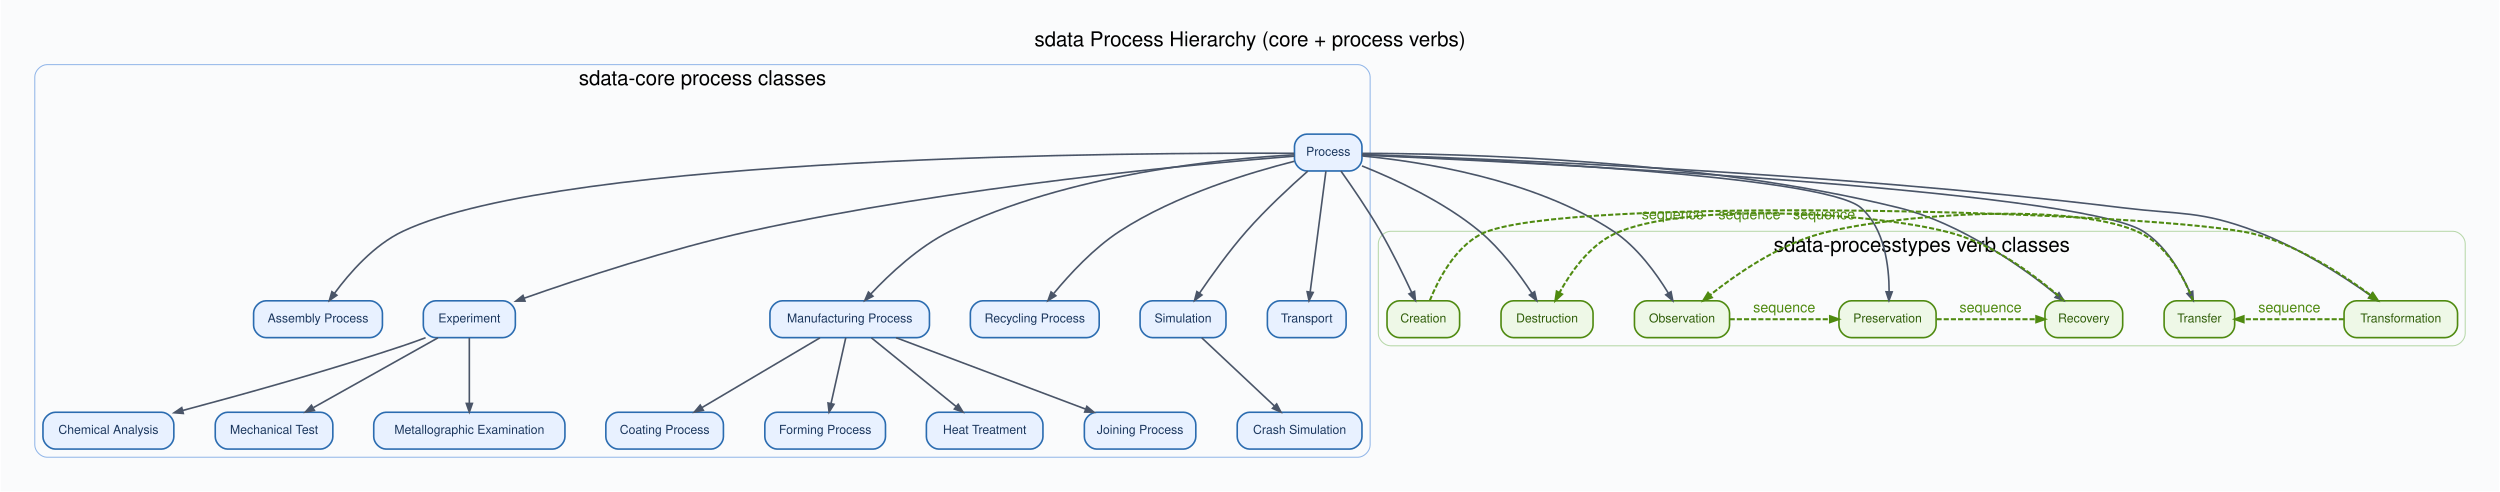
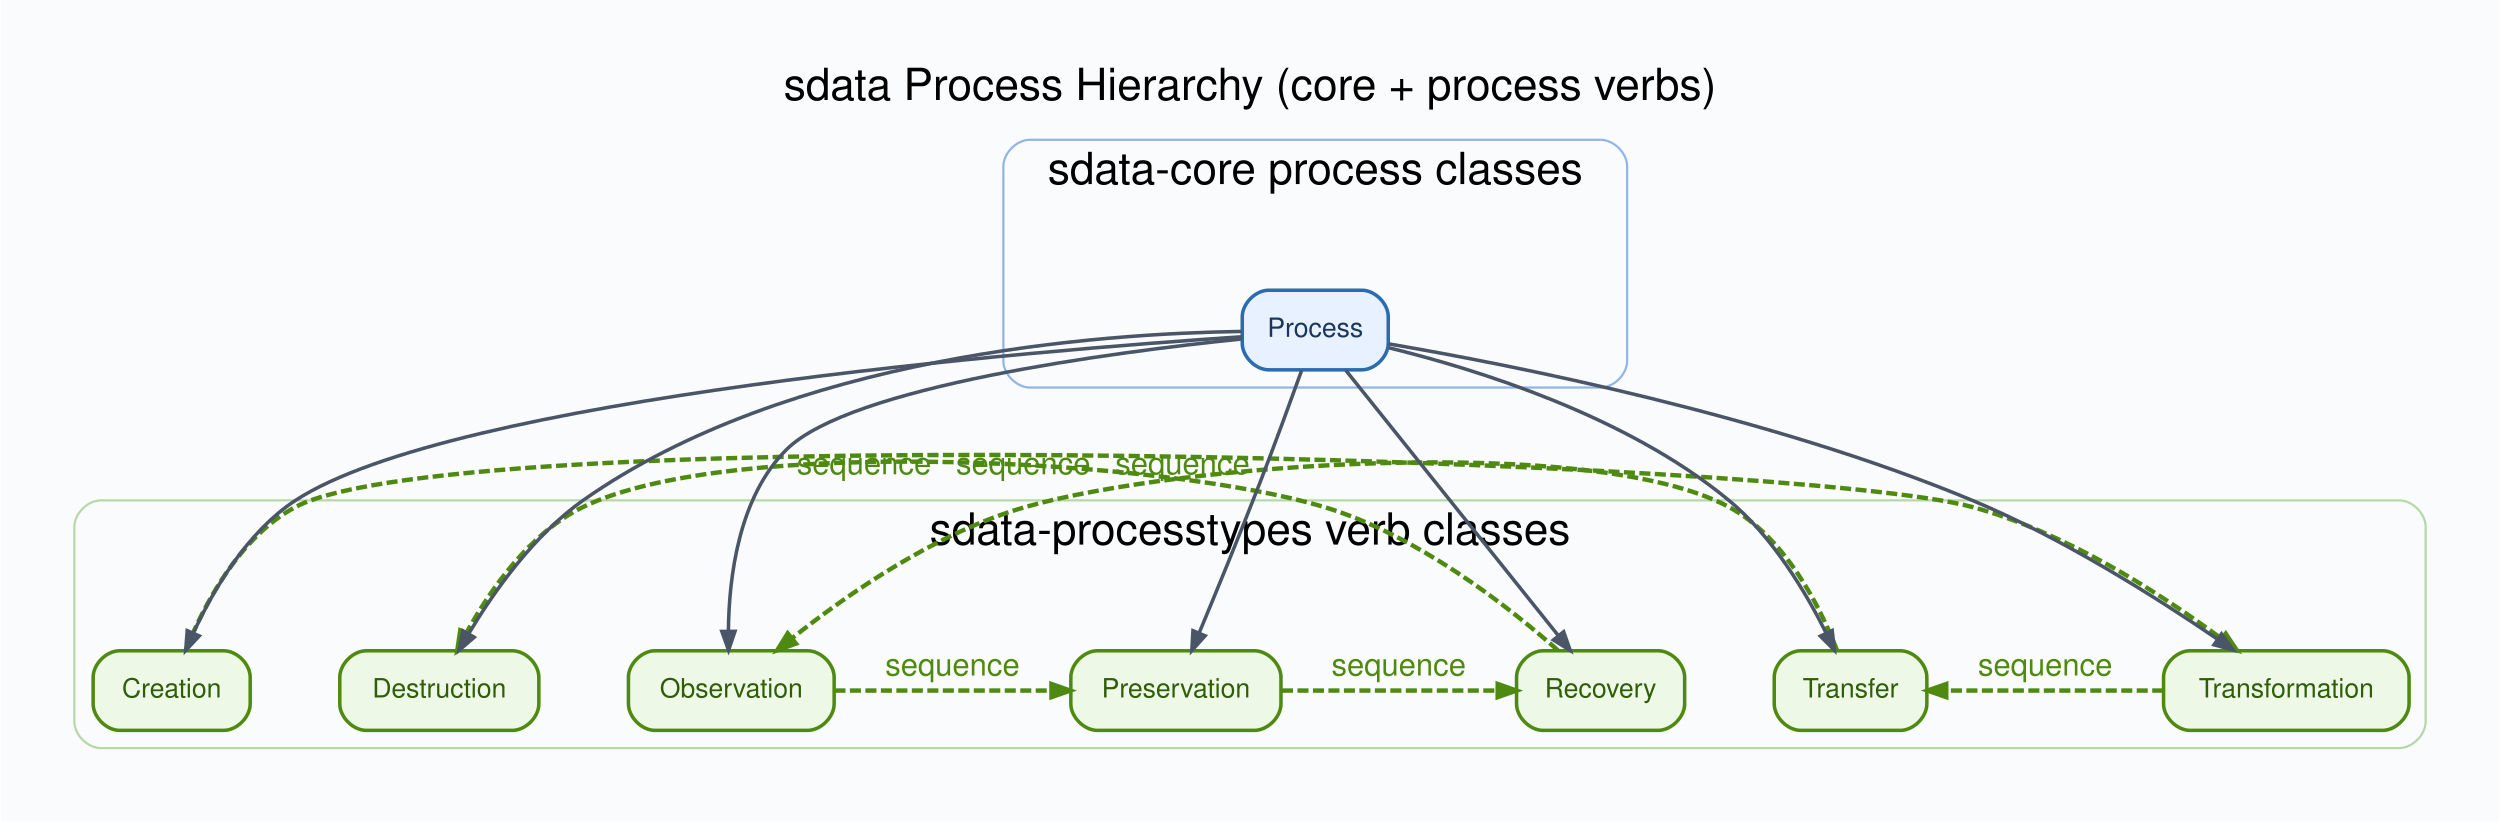
- <svg xmlns="http://www.w3.org/2000/svg" width="2443pt" height="480pt" viewBox="0.00 0.00 2443.40 480.40">
-   <g id="graph0" class="graph" transform="scale(1 1) rotate(0) translate(25.2 455.2)">
-     <polygon fill="#fafbfc" stroke="transparent" points="-25.2,25.2 -25.2,-455.2 2418.2,-455.2 2418.2,25.2 -25.2,25.2" />
-     <text text-anchor="middle" x="1196.5" y="-410" font-family="Helvetica,sans-Serif" font-size="20.00">sdata Process Hierarchy (core + process verbs)</text>
+ <svg xmlns="http://www.w3.org/2000/svg" width="1129pt" height="371pt" viewBox="0.00 0.00 1129.40 371.40">
+   <g id="graph0" class="graph" transform="scale(1 1) rotate(0) translate(25.2 346.2)">
+     <polygon fill="#fafbfc" stroke="transparent" points="-25.2,25.2 -25.2,-346.2 1104.2,-346.2 1104.2,25.2 -25.2,25.2" />
+     <text text-anchor="middle" x="539.5" y="-301" font-family="Helvetica,sans-Serif" font-size="20.00">sdata Process Hierarchy (core + process verbs)</text>
    <g id="clust1" class="cluster">
-       <path fill="#fafbfc" stroke="#90b5e8" d="M20,-8C20,-8 1302,-8 1302,-8 1308,-8 1314,-14 1314,-20 1314,-20 1314,-380 1314,-380 1314,-386 1308,-392 1302,-392 1302,-392 20,-392 20,-392 14,-392 8,-386 8,-380 8,-380 8,-20 8,-20 8,-14 14,-8 20,-8" />
-       <text text-anchor="middle" x="661" y="-372" font-family="Helvetica,sans-Serif" font-size="20.00">sdata-core process classes</text>
+       <path fill="#fafbfc" stroke="#b6d7a8" d="M20,-8C20,-8 1059,-8 1059,-8 1065,-8 1071,-14 1071,-20 1071,-20 1071,-108 1071,-108 1071,-114 1065,-120 1059,-120 1059,-120 20,-120 20,-120 14,-120 8,-114 8,-108 8,-108 8,-20 8,-20 8,-14 14,-8 20,-8" />
+       <text text-anchor="middle" x="539.5" y="-100" font-family="Helvetica,sans-Serif" font-size="20.00">sdata-processtypes verb classes</text>
    </g>
    <g id="clust2" class="cluster">
-       <path fill="#fafbfc" stroke="#b6d7a8" d="M1334,-117C1334,-117 2373,-117 2373,-117 2379,-117 2385,-123 2385,-129 2385,-129 2385,-217 2385,-217 2385,-223 2379,-229 2373,-229 2373,-229 1334,-229 1334,-229 1328,-229 1322,-223 1322,-217 1322,-217 1322,-129 1322,-129 1322,-123 1328,-117 1334,-117" />
-       <text text-anchor="middle" x="1853.5" y="-209" font-family="Helvetica,sans-Serif" font-size="20.00">sdata-processtypes verb classes</text>
+       <path fill="#fafbfc" stroke="#90b5e8" d="M440,-171C440,-171 698,-171 698,-171 704,-171 710,-177 710,-183 710,-183 710,-271 710,-271 710,-277 704,-283 698,-283 698,-283 440,-283 440,-283 434,-283 428,-277 428,-271 428,-271 428,-183 428,-183 428,-177 434,-171 440,-171" />
+       <text text-anchor="middle" x="569" y="-263" font-family="Helvetica,sans-Serif" font-size="20.00">sdata-core process classes</text>
    </g>
    <g id="node1" class="node">
-       <path fill="#e8f1ff" stroke="#2b6cb0" stroke-width="1.6" d="M336,-161C336,-161 234,-161 234,-161 228,-161 222,-155 222,-149 222,-149 222,-137 222,-137 222,-131 228,-125 234,-125 234,-125 336,-125 336,-125 342,-125 348,-131 348,-137 348,-137 348,-149 348,-149 348,-155 342,-161 336,-161" />
-       <text text-anchor="middle" x="285" y="-139.9" font-family="Helvetica,sans-Serif" font-size="12.00" fill="#1a365d">Assembly Process</text>
+       <path fill="#eef8e7" stroke="#4f8a10" stroke-width="1.6" d="M75.5,-52C75.5,-52 28.5,-52 28.5,-52 22.5,-52 16.5,-46 16.5,-40 16.5,-40 16.5,-28 16.5,-28 16.5,-22 22.5,-16 28.5,-16 28.5,-16 75.5,-16 75.5,-16 81.5,-16 87.5,-22 87.5,-28 87.5,-28 87.5,-40 87.5,-40 87.5,-46 81.5,-52 75.5,-52" />
+       <text text-anchor="middle" x="52" y="-30.9" font-family="Helvetica,sans-Serif" font-size="12.00" fill="#2f5d08">Creation</text>
+     </g>
+     <g id="node7" class="node">
+       <path fill="#eef8e7" stroke="#4f8a10" stroke-width="1.6" d="M1051.5,-52C1051.5,-52 964.5,-52 964.5,-52 958.5,-52 952.5,-46 952.5,-40 952.5,-40 952.5,-28 952.5,-28 952.5,-22 958.5,-16 964.5,-16 964.5,-16 1051.5,-16 1051.5,-16 1057.5,-16 1063.5,-22 1063.5,-28 1063.5,-28 1063.5,-40 1063.5,-40 1063.5,-46 1057.5,-52 1051.5,-52" />
+       <text text-anchor="middle" x="1008" y="-30.9" font-family="Helvetica,sans-Serif" font-size="12.00" fill="#2f5d08">Transformation</text>
+     </g>
+     <g id="edge1" class="edge">
+       <path fill="none" stroke="#4f8a10" stroke-width="2" stroke-dasharray="5,2" d="M58.31,-52.18C66.35,-72.2 82.37,-103.37 108,-117 182.37,-156.54 784.71,-139.02 866,-117 908.51,-105.49 951.33,-77.73 978.67,-57.47" />
+       <polygon fill="#4f8a10" stroke="#4f8a10" stroke-width="2" points="980.61,-59.73 985.61,-52.23 977.03,-54.97 980.61,-59.73" />
+       <text text-anchor="middle" x="437" y="-131.8" font-family="Helvetica,sans-Serif" font-size="14.00" fill="#4f8a10">sequence</text>
    </g>
    <g id="node2" class="node">
-       <path fill="#e8f1ff" stroke="#2b6cb0" stroke-width="1.6" d="M132,-52C132,-52 28,-52 28,-52 22,-52 16,-46 16,-40 16,-40 16,-28 16,-28 16,-22 22,-16 28,-16 28,-16 132,-16 132,-16 138,-16 144,-22 144,-28 144,-28 144,-40 144,-40 144,-46 138,-52 132,-52" />
-       <text text-anchor="middle" x="80" y="-30.9" font-family="Helvetica,sans-Serif" font-size="12.00" fill="#1a365d">Chemical Analysis</text>
+       <path fill="#eef8e7" stroke="#4f8a10" stroke-width="1.6" d="M206,-52C206,-52 140,-52 140,-52 134,-52 128,-46 128,-40 128,-40 128,-28 128,-28 128,-22 134,-16 140,-16 140,-16 206,-16 206,-16 212,-16 218,-22 218,-28 218,-28 218,-40 218,-40 218,-46 212,-52 206,-52" />
+       <text text-anchor="middle" x="173" y="-30.9" font-family="Helvetica,sans-Serif" font-size="12.00" fill="#2f5d08">Destruction</text>
    </g>
    <g id="node3" class="node">
-       <path fill="#e8f1ff" stroke="#2b6cb0" stroke-width="1.6" d="M669.5,-52C669.5,-52 578.5,-52 578.5,-52 572.5,-52 566.5,-46 566.5,-40 566.5,-40 566.5,-28 566.5,-28 566.5,-22 572.5,-16 578.5,-16 578.5,-16 669.5,-16 669.5,-16 675.5,-16 681.5,-22 681.5,-28 681.5,-28 681.5,-40 681.5,-40 681.5,-46 675.5,-52 669.5,-52" />
-       <text text-anchor="middle" x="624" y="-30.9" font-family="Helvetica,sans-Serif" font-size="12.00" fill="#1a365d">Coating Process</text>
+       <path fill="#eef8e7" stroke="#4f8a10" stroke-width="1.6" d="M339.5,-52C339.5,-52 270.5,-52 270.5,-52 264.5,-52 258.5,-46 258.5,-40 258.5,-40 258.5,-28 258.5,-28 258.5,-22 264.5,-16 270.5,-16 270.5,-16 339.5,-16 339.5,-16 345.5,-16 351.5,-22 351.5,-28 351.5,-28 351.5,-40 351.5,-40 351.5,-46 345.5,-52 339.5,-52" />
+       <text text-anchor="middle" x="305" y="-30.9" font-family="Helvetica,sans-Serif" font-size="12.00" fill="#2f5d08">Observation</text>
    </g>
    <g id="node4" class="node">
-       <path fill="#e8f1ff" stroke="#2b6cb0" stroke-width="1.6" d="M1294,-52C1294,-52 1196,-52 1196,-52 1190,-52 1184,-46 1184,-40 1184,-40 1184,-28 1184,-28 1184,-22 1190,-16 1196,-16 1196,-16 1294,-16 1294,-16 1300,-16 1306,-22 1306,-28 1306,-28 1306,-40 1306,-40 1306,-46 1300,-52 1294,-52" />
-       <text text-anchor="middle" x="1245" y="-30.9" font-family="Helvetica,sans-Serif" font-size="12.00" fill="#1a365d">Crash Simulation</text>
+       <path fill="#eef8e7" stroke="#4f8a10" stroke-width="1.6" d="M541.5,-52C541.5,-52 470.5,-52 470.5,-52 464.5,-52 458.5,-46 458.5,-40 458.5,-40 458.5,-28 458.5,-28 458.5,-22 464.5,-16 470.5,-16 470.5,-16 541.5,-16 541.5,-16 547.5,-16 553.5,-22 553.5,-28 553.5,-28 553.5,-40 553.5,-40 553.5,-46 547.5,-52 541.5,-52" />
+       <text text-anchor="middle" x="506" y="-30.9" font-family="Helvetica,sans-Serif" font-size="12.00" fill="#2f5d08">Preservation</text>
+     </g>
+     <g id="edge2" class="edge">
+       <path fill="none" stroke="#4f8a10" stroke-width="2" stroke-dasharray="5,2" d="M351.62,-34C380.88,-34 418.78,-34 449.71,-34" />
+       <polygon fill="#4f8a10" stroke="#4f8a10" stroke-width="2" points="449.74,-36.98 458.24,-34 449.74,-31.03 449.74,-36.98" />
+       <text text-anchor="middle" x="405" y="-40.8" font-family="Helvetica,sans-Serif" font-size="14.00" fill="#4f8a10">sequence</text>
    </g>
    <g id="node5" class="node">
-       <path fill="#e8f1ff" stroke="#2b6cb0" stroke-width="1.6" d="M466,-161C466,-161 400,-161 400,-161 394,-161 388,-155 388,-149 388,-149 388,-137 388,-137 388,-131 394,-125 400,-125 400,-125 466,-125 466,-125 472,-125 478,-131 478,-137 478,-137 478,-149 478,-149 478,-155 472,-161 466,-161" />
-       <text text-anchor="middle" x="433" y="-139.9" font-family="Helvetica,sans-Serif" font-size="12.00" fill="#1a365d">Experiment</text>
-     </g>
-     <g id="edge2" class="edge">
-       <path fill="none" stroke="#4a5568" stroke-width="1.6" d="M390.19,-124.91C382.83,-122.15 375.22,-119.41 368,-117 295.5,-92.79 211.29,-69.34 152.73,-53.77" />
-       <polygon fill="#4a5568" stroke="#4a5568" stroke-width="1.6" points="153.26,-50.83 144.28,-51.53 151.73,-56.58 153.26,-50.83" />
-     </g>
-     <g id="node10" class="node">
-       <path fill="#e8f1ff" stroke="#2b6cb0" stroke-width="1.6" d="M287.5,-52C287.5,-52 196.5,-52 196.5,-52 190.5,-52 184.5,-46 184.5,-40 184.5,-40 184.5,-28 184.5,-28 184.5,-22 190.5,-16 196.5,-16 196.5,-16 287.5,-16 287.5,-16 293.5,-16 299.5,-22 299.5,-28 299.5,-28 299.5,-40 299.5,-40 299.5,-46 293.5,-52 287.5,-52" />
-       <text text-anchor="middle" x="242" y="-30.9" font-family="Helvetica,sans-Serif" font-size="12.00" fill="#1a365d">Mechanical Test</text>
+       <path fill="#eef8e7" stroke="#4f8a10" stroke-width="1.6" d="M724,-52C724,-52 672,-52 672,-52 666,-52 660,-46 660,-40 660,-40 660,-28 660,-28 660,-22 666,-16 672,-16 672,-16 724,-16 724,-16 730,-16 736,-22 736,-28 736,-28 736,-40 736,-40 736,-46 730,-52 724,-52" />
+       <text text-anchor="middle" x="698" y="-30.9" font-family="Helvetica,sans-Serif" font-size="12.00" fill="#2f5d08">Recovery</text>
    </g>
    <g id="edge3" class="edge">
-       <path fill="none" stroke="#4a5568" stroke-width="1.6" d="M402.31,-124.81C369.18,-106.25 316.33,-76.64 280.45,-56.54" />
-       <polygon fill="#4a5568" stroke="#4a5568" stroke-width="1.6" points="281.48,-53.71 272.61,-52.15 278.57,-58.9 281.48,-53.71" />
+       <path fill="none" stroke="#4f8a10" stroke-width="2" stroke-dasharray="5,2" d="M553.95,-34C583.65,-34 621.61,-34 651.1,-34" />
+       <polygon fill="#4f8a10" stroke="#4f8a10" stroke-width="2" points="651.47,-36.98 659.97,-34 651.47,-31.03 651.47,-36.98" />
+       <text text-anchor="middle" x="606.75" y="-40.8" font-family="Helvetica,sans-Serif" font-size="14.00" fill="#4f8a10">sequence</text>
    </g>
-     <g id="node11" class="node">
-       <path fill="#e8f1ff" stroke="#2b6cb0" stroke-width="1.6" d="M514.5,-52C514.5,-52 351.5,-52 351.5,-52 345.5,-52 339.5,-46 339.5,-40 339.5,-40 339.5,-28 339.5,-28 339.5,-22 345.5,-16 351.5,-16 351.5,-16 514.5,-16 514.5,-16 520.5,-16 526.5,-22 526.5,-28 526.5,-28 526.5,-40 526.5,-40 526.5,-46 520.5,-52 514.5,-52" />
-       <text text-anchor="middle" x="433" y="-30.9" font-family="Helvetica,sans-Serif" font-size="12.00" fill="#1a365d">Metallographic Examination</text>
+     <g id="edge11" class="edge">
+       <path fill="none" stroke="#4f8a10" stroke-width="2" stroke-dasharray="5,2" d="M678.7,-52.2C655.64,-72.56 614.9,-104.36 573,-117 501.73,-138.51 304.93,-149.6 238,-117 213.85,-105.24 196.02,-79.68 185.21,-60.01" />
+       <polygon fill="#4f8a10" stroke="#4f8a10" stroke-width="2" points="187.73,-58.41 181.14,-52.27 182.46,-61.18 187.73,-58.41" />
+       <text text-anchor="middle" x="365" y="-131.8" font-family="Helvetica,sans-Serif" font-size="14.00" fill="#4f8a10">sequence</text>
+     </g>
+     <g id="node6" class="node">
+       <path fill="#eef8e7" stroke="#4f8a10" stroke-width="1.6" d="M833.5,-52C833.5,-52 788.5,-52 788.5,-52 782.5,-52 776.5,-46 776.5,-40 776.5,-40 776.5,-28 776.5,-28 776.5,-22 782.5,-16 788.5,-16 788.5,-16 833.5,-16 833.5,-16 839.5,-16 845.5,-22 845.5,-28 845.5,-28 845.5,-40 845.5,-40 845.5,-46 839.5,-52 833.5,-52" />
+       <text text-anchor="middle" x="811" y="-30.9" font-family="Helvetica,sans-Serif" font-size="12.00" fill="#2f5d08">Transfer</text>
+     </g>
+     <g id="edge12" class="edge">
+       <path fill="none" stroke="#4f8a10" stroke-width="2" stroke-dasharray="5,2" d="M804.9,-52.17C797.09,-72.18 781.43,-103.34 756,-117 693.74,-150.43 505.93,-136.46 438,-117 397.82,-105.49 357.99,-77.92 332.54,-57.71" />
+       <polygon fill="#4f8a10" stroke="#4f8a10" stroke-width="2" points="334.24,-55.25 325.76,-52.22 330.5,-59.88 334.24,-55.25" />
+       <text text-anchor="middle" x="509" y="-131.8" font-family="Helvetica,sans-Serif" font-size="14.00" fill="#4f8a10">sequence</text>
+     </g>
+     <g id="edge13" class="edge">
+       <path fill="none" stroke="#4f8a10" stroke-width="2" stroke-dasharray="5,2" d="M952.37,-34C921.32,-34 883.22,-34 854.4,-34" />
+       <polygon fill="#4f8a10" stroke="#4f8a10" stroke-width="2" points="854.27,-31.03 845.77,-34 854.27,-36.98 854.27,-31.03" />
+       <text text-anchor="middle" x="899" y="-40.8" font-family="Helvetica,sans-Serif" font-size="14.00" fill="#4f8a10">sequence</text>
+     </g>
+     <g id="node8" class="node">
+       <path fill="#e8f1ff" stroke="#2b6cb0" stroke-width="1.6" d="M590,-215C590,-215 548,-215 548,-215 542,-215 536,-209 536,-203 536,-203 536,-191 536,-191 536,-185 542,-179 548,-179 548,-179 590,-179 590,-179 596,-179 602,-185 602,-191 602,-191 602,-203 602,-203 602,-209 596,-215 590,-215" />
+       <text text-anchor="middle" x="569" y="-193.9" font-family="Helvetica,sans-Serif" font-size="12.00" fill="#1a365d">Process</text>
    </g>
    <g id="edge4" class="edge">
-       <path fill="none" stroke="#4a5568" stroke-width="1.6" d="M433,-124.81C433,-107.49 433,-80.57 433,-60.71" />
-       <polygon fill="#4a5568" stroke="#4a5568" stroke-width="1.6" points="435.98,-60.65 433,-52.15 430.03,-60.65 435.98,-60.65" />
-     </g>
-     <g id="node6" class="node">
-       <path fill="#e8f1ff" stroke="#2b6cb0" stroke-width="1.6" d="M828,-52C828,-52 734,-52 734,-52 728,-52 722,-46 722,-40 722,-40 722,-28 722,-28 722,-22 728,-16 734,-16 734,-16 828,-16 828,-16 834,-16 840,-22 840,-28 840,-28 840,-40 840,-40 840,-46 834,-52 828,-52" />
-       <text text-anchor="middle" x="781" y="-30.9" font-family="Helvetica,sans-Serif" font-size="12.00" fill="#1a365d">Forming Process</text>
-     </g>
-     <g id="node7" class="node">
-       <path fill="#e8f1ff" stroke="#2b6cb0" stroke-width="1.6" d="M982,-52C982,-52 892,-52 892,-52 886,-52 880,-46 880,-40 880,-40 880,-28 880,-28 880,-22 886,-16 892,-16 892,-16 982,-16 982,-16 988,-16 994,-22 994,-28 994,-28 994,-40 994,-40 994,-46 988,-52 982,-52" />
-       <text text-anchor="middle" x="937" y="-30.9" font-family="Helvetica,sans-Serif" font-size="12.00" fill="#1a365d">Heat Treatment</text>
-     </g>
-     <g id="node8" class="node">
-       <path fill="#e8f1ff" stroke="#2b6cb0" stroke-width="1.6" d="M1131.5,-52C1131.5,-52 1046.5,-52 1046.5,-52 1040.5,-52 1034.5,-46 1034.5,-40 1034.5,-40 1034.5,-28 1034.5,-28 1034.5,-22 1040.5,-16 1046.5,-16 1046.5,-16 1131.5,-16 1131.5,-16 1137.5,-16 1143.5,-22 1143.5,-28 1143.5,-28 1143.5,-40 1143.5,-40 1143.5,-46 1137.5,-52 1131.5,-52" />
-       <text text-anchor="middle" x="1089" y="-30.9" font-family="Helvetica,sans-Serif" font-size="12.00" fill="#1a365d">Joining Process</text>
-     </g>
-     <g id="node9" class="node">
-       <path fill="#e8f1ff" stroke="#2b6cb0" stroke-width="1.6" d="M871,-161C871,-161 739,-161 739,-161 733,-161 727,-155 727,-149 727,-149 727,-137 727,-137 727,-131 733,-125 739,-125 739,-125 871,-125 871,-125 877,-125 883,-131 883,-137 883,-137 883,-149 883,-149 883,-155 877,-161 871,-161" />
-       <text text-anchor="middle" x="805" y="-139.9" font-family="Helvetica,sans-Serif" font-size="12.00" fill="#1a365d">Manufacturing Process</text>
+       <path fill="none" stroke="#4a5568" stroke-width="1.6" d="M535.94,-193.98C442.59,-187.76 179.17,-166.41 108,-120 86.11,-105.73 70.82,-79.58 61.82,-60.04" />
+       <polygon fill="#4a5568" stroke="#4a5568" stroke-width="1.6" points="64.48,-58.71 58.34,-52.13 59.03,-61.1 64.48,-58.71" />
    </g>
    <g id="edge5" class="edge">
-       <path fill="none" stroke="#4a5568" stroke-width="1.6" d="M775.92,-124.81C744.52,-106.25 694.44,-76.64 660.43,-56.54" />
-       <polygon fill="#4a5568" stroke="#4a5568" stroke-width="1.6" points="661.84,-53.91 653.01,-52.15 658.81,-59.04 661.84,-53.91" />
+       <path fill="none" stroke="#4a5568" stroke-width="1.6" d="M535.63,-196.36C471.92,-195.45 331.04,-185.52 238,-120 215.71,-104.3 197.61,-78.66 186.23,-59.64" />
+       <polygon fill="#4a5568" stroke="#4a5568" stroke-width="1.6" points="188.75,-58.06 181.91,-52.2 183.6,-61.05 188.75,-58.06" />
    </g>
    <g id="edge6" class="edge">
-       <path fill="none" stroke="#4a5568" stroke-width="1.6" d="M801.14,-124.81C797.24,-107.42 791.17,-80.33 786.71,-60.45" />
-       <polygon fill="#4a5568" stroke="#4a5568" stroke-width="1.6" points="789.61,-59.79 784.85,-52.15 783.8,-61.09 789.61,-59.79" />
+       <path fill="none" stroke="#4a5568" stroke-width="1.6" d="M535.72,-192.96C477.06,-186.93 358.76,-171.49 330,-143 308.42,-121.62 303.95,-85.55 303.69,-61.03" />
+       <polygon fill="#4a5568" stroke="#4a5568" stroke-width="1.6" points="306.67,-60.78 303.77,-52.25 300.72,-60.73 306.67,-60.78" />
    </g>
    <g id="edge7" class="edge">
-       <path fill="none" stroke="#4a5568" stroke-width="1.6" d="M826.21,-124.81C848.72,-106.56 884.41,-77.63 909.17,-57.56" />
-       <polygon fill="#4a5568" stroke="#4a5568" stroke-width="1.6" points="911.11,-59.81 915.84,-52.15 907.37,-55.19 911.11,-59.81" />
+       <path fill="none" stroke="#4a5568" stroke-width="1.6" d="M562.9,-178.89C557.94,-165.1 550.69,-145.24 544,-128 535.03,-104.87 524.3,-78.74 516.53,-60.08" />
+       <polygon fill="#4a5568" stroke="#4a5568" stroke-width="1.6" points="519.21,-58.77 513.19,-52.07 513.71,-61.06 519.21,-58.77" />
    </g>
    <g id="edge8" class="edge">
-       <path fill="none" stroke="#4a5568" stroke-width="1.6" d="M850.31,-124.93C900.81,-105.9 982.37,-75.17 1035.84,-55.03" />
-       <polygon fill="#4a5568" stroke="#4a5568" stroke-width="1.6" points="1036.94,-57.79 1043.85,-52.01 1034.84,-52.22 1036.94,-57.79" />
-     </g>
-     <g id="node12" class="node">
-       <path fill="#e8f1ff" stroke="#2b6cb0" stroke-width="1.6" d="M1294,-324C1294,-324 1252,-324 1252,-324 1246,-324 1240,-318 1240,-312 1240,-312 1240,-300 1240,-300 1240,-294 1246,-288 1252,-288 1252,-288 1294,-288 1294,-288 1300,-288 1306,-294 1306,-300 1306,-300 1306,-312 1306,-312 1306,-318 1300,-324 1294,-324" />
-       <text text-anchor="middle" x="1273" y="-302.9" font-family="Helvetica,sans-Serif" font-size="12.00" fill="#1a365d">Process</text>
-     </g>
-     <g id="edge11" class="edge">
-       <path fill="none" stroke="#4a5568" stroke-width="1.6" d="M1239.69,-305.27C1095.71,-306 527.02,-303.97 368,-229 339.75,-215.68 315.89,-188.39 301.1,-168.3" />
-       <polygon fill="#4a5568" stroke="#4a5568" stroke-width="1.6" points="303.43,-166.45 296.07,-161.27 298.59,-169.92 303.43,-166.45" />
-     </g>
-     <g id="edge14" class="edge">
-       <path fill="none" stroke="#4a5568" stroke-width="1.6" d="M1239.81,-302.5C1152,-295.45 906.69,-273.05 707,-229 629.05,-211.8 541.31,-182.82 486.59,-163.55" />
-       <polygon fill="#4a5568" stroke="#4a5568" stroke-width="1.6" points="487.43,-160.7 478.43,-160.67 485.45,-166.31 487.43,-160.7" />
-     </g>
-     <g id="edge15" class="edge">
-       <path fill="none" stroke="#4a5568" stroke-width="1.6" d="M1239.78,-303.77C1172.72,-300.11 1017.81,-285.67 903,-229 872.52,-213.95 843.91,-187.1 825.57,-167.6" />
-       <polygon fill="#4a5568" stroke="#4a5568" stroke-width="1.6" points="827.7,-165.52 819.75,-161.29 823.33,-169.55 827.7,-165.52" />
-     </g>
-     <g id="node13" class="node">
-       <path fill="#e8f1ff" stroke="#2b6cb0" stroke-width="1.6" d="M1037,-161C1037,-161 935,-161 935,-161 929,-161 923,-155 923,-149 923,-149 923,-137 923,-137 923,-131 929,-125 935,-125 935,-125 1037,-125 1037,-125 1043,-125 1049,-131 1049,-137 1049,-137 1049,-149 1049,-149 1049,-155 1043,-161 1037,-161" />
-       <text text-anchor="middle" x="986" y="-139.9" font-family="Helvetica,sans-Serif" font-size="12.00" fill="#1a365d">Recycling Process</text>
-     </g>
-     <g id="edge19" class="edge">
-       <path fill="none" stroke="#4a5568" stroke-width="1.6" d="M1239.85,-297.46C1197.7,-286.83 1123.8,-264.67 1069,-229 1043.67,-212.51 1020.14,-187.05 1004.65,-168.29" />
-       <polygon fill="#4a5568" stroke="#4a5568" stroke-width="1.6" points="1006.58,-165.94 998.92,-161.21 1001.96,-169.68 1006.58,-165.94" />
-     </g>
-     <g id="node14" class="node">
-       <path fill="#e8f1ff" stroke="#2b6cb0" stroke-width="1.6" d="M1161,-161C1161,-161 1101,-161 1101,-161 1095,-161 1089,-155 1089,-149 1089,-149 1089,-137 1089,-137 1089,-131 1095,-125 1101,-125 1101,-125 1161,-125 1161,-125 1167,-125 1173,-131 1173,-137 1173,-137 1173,-149 1173,-149 1173,-155 1167,-161 1161,-161" />
-       <text text-anchor="middle" x="1131" y="-139.9" font-family="Helvetica,sans-Serif" font-size="12.00" fill="#1a365d">Simulation</text>
-     </g>
-     <g id="edge20" class="edge">
-       <path fill="none" stroke="#4a5568" stroke-width="1.6" d="M1252.96,-287.81C1236.17,-272.97 1211.96,-250.59 1193,-229 1176.02,-209.67 1158.95,-185.87 1147.04,-168.38" />
-       <polygon fill="#4a5568" stroke="#4a5568" stroke-width="1.6" points="1149.48,-166.68 1142.26,-161.3 1144.55,-170.01 1149.48,-166.68" />
-     </g>
-     <g id="node15" class="node">
-       <path fill="#e8f1ff" stroke="#2b6cb0" stroke-width="1.6" d="M1278.5,-161C1278.5,-161 1225.5,-161 1225.5,-161 1219.5,-161 1213.5,-155 1213.5,-149 1213.5,-149 1213.5,-137 1213.5,-137 1213.5,-131 1219.5,-125 1225.5,-125 1225.5,-125 1278.5,-125 1278.5,-125 1284.5,-125 1290.5,-131 1290.5,-137 1290.5,-137 1290.5,-149 1290.5,-149 1290.5,-155 1284.5,-161 1278.5,-161" />
-       <text text-anchor="middle" x="1252" y="-139.9" font-family="Helvetica,sans-Serif" font-size="12.00" fill="#1a365d">Transport</text>
-     </g>
-     <g id="edge23" class="edge">
-       <path fill="none" stroke="#4a5568" stroke-width="1.6" d="M1270.75,-287.77C1267.06,-259.45 1259.68,-202.89 1255.36,-169.78" />
-       <polygon fill="#4a5568" stroke="#4a5568" stroke-width="1.6" points="1258.28,-169.15 1254.23,-161.11 1252.38,-169.92 1258.28,-169.15" />
-     </g>
-     <g id="node16" class="node">
-       <path fill="#eef8e7" stroke="#4f8a10" stroke-width="1.6" d="M1389.5,-161C1389.5,-161 1342.5,-161 1342.5,-161 1336.5,-161 1330.5,-155 1330.5,-149 1330.5,-149 1330.5,-137 1330.5,-137 1330.5,-131 1336.5,-125 1342.5,-125 1342.5,-125 1389.5,-125 1389.5,-125 1395.5,-125 1401.5,-131 1401.5,-137 1401.5,-137 1401.5,-149 1401.5,-149 1401.5,-155 1395.5,-161 1389.5,-161" />
-       <text text-anchor="middle" x="1366" y="-139.9" font-family="Helvetica,sans-Serif" font-size="12.00" fill="#2f5d08">Creation</text>
-     </g>
-     <g id="edge12" class="edge">
-       <path fill="none" stroke="#4a5568" stroke-width="1.6" d="M1285.42,-287.91C1296.18,-272.77 1311.89,-249.9 1324,-229 1335.34,-209.42 1346.62,-186.35 1354.63,-169.19" />
-       <polygon fill="#4a5568" stroke="#4a5568" stroke-width="1.6" points="1357.41,-170.24 1358.28,-161.28 1352.01,-167.75 1357.41,-170.24" />
-     </g>
-     <g id="node17" class="node">
-       <path fill="#eef8e7" stroke="#4f8a10" stroke-width="1.6" d="M1520,-161C1520,-161 1454,-161 1454,-161 1448,-161 1442,-155 1442,-149 1442,-149 1442,-137 1442,-137 1442,-131 1448,-125 1454,-125 1454,-125 1520,-125 1520,-125 1526,-125 1532,-131 1532,-137 1532,-137 1532,-149 1532,-149 1532,-155 1526,-161 1520,-161" />
-       <text text-anchor="middle" x="1487" y="-139.9" font-family="Helvetica,sans-Serif" font-size="12.00" fill="#2f5d08">Destruction</text>
-     </g>
-     <g id="edge13" class="edge">
-       <path fill="none" stroke="#4a5568" stroke-width="1.6" d="M1306.02,-292.92C1337.73,-280.26 1385.87,-258.14 1421,-229 1441.76,-211.78 1460.1,-186.95 1472.14,-168.57" />
-       <polygon fill="#4a5568" stroke="#4a5568" stroke-width="1.6" points="1474.83,-169.89 1476.9,-161.12 1469.82,-166.68 1474.83,-169.89" />
-     </g>
-     <g id="node18" class="node">
-       <path fill="#eef8e7" stroke="#4f8a10" stroke-width="1.6" d="M1653.5,-161C1653.5,-161 1584.5,-161 1584.5,-161 1578.5,-161 1572.5,-155 1572.5,-149 1572.5,-149 1572.5,-137 1572.5,-137 1572.5,-131 1578.5,-125 1584.5,-125 1584.5,-125 1653.5,-125 1653.5,-125 1659.5,-125 1665.5,-131 1665.5,-137 1665.5,-137 1665.5,-149 1665.5,-149 1665.5,-155 1659.5,-161 1653.5,-161" />
-       <text text-anchor="middle" x="1619" y="-139.9" font-family="Helvetica,sans-Serif" font-size="12.00" fill="#2f5d08">Observation</text>
-     </g>
-     <g id="edge16" class="edge">
-       <path fill="none" stroke="#4a5568" stroke-width="1.6" d="M1306.26,-302.66C1361.53,-297.39 1473.92,-280.67 1552,-229 1575.14,-213.69 1593.87,-187.76 1605.59,-168.56" />
-       <polygon fill="#4a5568" stroke="#4a5568" stroke-width="1.6" points="1608.26,-169.88 1610.02,-161.05 1603.14,-166.86 1608.26,-169.88" />
-     </g>
-     <g id="node19" class="node">
-       <path fill="#eef8e7" stroke="#4f8a10" stroke-width="1.6" d="M1855.5,-161C1855.5,-161 1784.5,-161 1784.5,-161 1778.5,-161 1772.5,-155 1772.5,-149 1772.5,-149 1772.5,-137 1772.5,-137 1772.5,-131 1778.5,-125 1784.5,-125 1784.5,-125 1855.5,-125 1855.5,-125 1861.5,-125 1867.5,-131 1867.5,-137 1867.5,-137 1867.5,-149 1867.5,-149 1867.5,-155 1861.5,-161 1855.5,-161" />
-       <text text-anchor="middle" x="1820" y="-139.9" font-family="Helvetica,sans-Serif" font-size="12.00" fill="#2f5d08">Preservation</text>
-     </g>
-     <g id="edge17" class="edge">
-       <path fill="none" stroke="#4a5568" stroke-width="1.6" d="M1306.36,-303.82C1415.53,-299.64 1757.24,-284.11 1794,-252 1817.16,-231.77 1821.55,-194.86 1821.58,-169.88" />
-       <polygon fill="#4a5568" stroke="#4a5568" stroke-width="1.6" points="1824.55,-169.71 1821.41,-161.27 1818.6,-169.83 1824.55,-169.71" />
-     </g>
-     <g id="node20" class="node">
-       <path fill="#eef8e7" stroke="#4f8a10" stroke-width="1.6" d="M2038,-161C2038,-161 1986,-161 1986,-161 1980,-161 1974,-155 1974,-149 1974,-149 1974,-137 1974,-137 1974,-131 1980,-125 1986,-125 1986,-125 2038,-125 2038,-125 2044,-125 2050,-131 2050,-137 2050,-137 2050,-149 2050,-149 2050,-155 2044,-161 2038,-161" />
-       <text text-anchor="middle" x="2012" y="-139.9" font-family="Helvetica,sans-Serif" font-size="12.00" fill="#2f5d08">Recovery</text>
-     </g>
-     <g id="edge18" class="edge">
-       <path fill="none" stroke="#4a5568" stroke-width="1.6" d="M1306.27,-305.23C1393.66,-305.1 1636.39,-300.08 1831,-252 1891.86,-236.96 1952.32,-193.69 1985.66,-166.7" />
-       <polygon fill="#4a5568" stroke="#4a5568" stroke-width="1.6" points="1987.67,-168.9 1992.36,-161.2 1983.9,-164.3 1987.67,-168.9" />
-     </g>
-     <g id="node21" class="node">
-       <path fill="#eef8e7" stroke="#4f8a10" stroke-width="1.6" d="M2147.5,-161C2147.5,-161 2102.5,-161 2102.5,-161 2096.5,-161 2090.5,-155 2090.5,-149 2090.5,-149 2090.5,-137 2090.5,-137 2090.5,-131 2096.5,-125 2102.5,-125 2102.5,-125 2147.5,-125 2147.5,-125 2153.5,-125 2159.5,-131 2159.5,-137 2159.5,-137 2159.5,-149 2159.5,-149 2159.5,-155 2153.5,-161 2147.5,-161" />
-       <text text-anchor="middle" x="2125" y="-139.9" font-family="Helvetica,sans-Serif" font-size="12.00" fill="#2f5d08">Transfer</text>
-     </g>
-     <g id="edge21" class="edge">
-       <path fill="none" stroke="#4a5568" stroke-width="1.6" d="M1306.04,-303.58C1448.29,-297.26 2004.3,-270.08 2070,-229 2092.04,-215.22 2106.97,-189 2115.65,-169.31" />
-       <polygon fill="#4a5568" stroke="#4a5568" stroke-width="1.6" points="2118.45,-170.31 2118.99,-161.32 2112.96,-168.02 2118.45,-170.31" />
-     </g>
-     <g id="node22" class="node">
-       <path fill="#eef8e7" stroke="#4f8a10" stroke-width="1.6" d="M2365.5,-161C2365.5,-161 2278.5,-161 2278.5,-161 2272.5,-161 2266.5,-155 2266.5,-149 2266.5,-149 2266.5,-137 2266.5,-137 2266.5,-131 2272.5,-125 2278.5,-125 2278.5,-125 2365.5,-125 2365.5,-125 2371.5,-125 2377.5,-131 2377.5,-137 2377.5,-137 2377.5,-149 2377.5,-149 2377.5,-155 2371.5,-161 2365.5,-161" />
-       <text text-anchor="middle" x="2322" y="-139.9" font-family="Helvetica,sans-Serif" font-size="12.00" fill="#2f5d08">Transformation</text>
-     </g>
-     <g id="edge22" class="edge">
-       <path fill="none" stroke="#4a5568" stroke-width="1.6" d="M1306.06,-304.01C1413.62,-300.52 1763.12,-287.06 2050,-252 2108.24,-244.88 2125.03,-249.52 2180,-229 2221.51,-213.5 2264.54,-185.83 2292.2,-166.28" />
-       <polygon fill="#4a5568" stroke="#4a5568" stroke-width="1.6" points="2294.05,-168.61 2299.23,-161.24 2290.59,-163.77 2294.05,-168.61" />
-     </g>
-     <g id="edge25" class="edge">
-       <path fill="none" stroke="#4a5568" stroke-width="1.6" d="M1149.32,-124.81C1168.6,-106.71 1199.05,-78.12 1220.41,-58.08" />
-       <polygon fill="#4a5568" stroke="#4a5568" stroke-width="1.6" points="1222.57,-60.14 1226.73,-52.15 1218.5,-55.8 1222.57,-60.14" />
-     </g>
-     <g id="edge1" class="edge">
-       <path fill="none" stroke="#4f8a10" stroke-width="2" stroke-dasharray="5,2" d="M1372.31,-161.18C1380.35,-181.2 1396.37,-212.37 1422,-226 1496.37,-265.54 2098.71,-248.02 2180,-226 2222.51,-214.49 2265.33,-186.73 2292.67,-166.47" />
-       <polygon fill="#4f8a10" stroke="#4f8a10" stroke-width="2" points="2294.61,-168.73 2299.61,-161.23 2291.03,-163.97 2294.61,-168.73" />
-       <text text-anchor="middle" x="1685" y="-240.8" font-family="Helvetica,sans-Serif" font-size="14.00" fill="#4f8a10">sequence</text>
+       <path fill="none" stroke="#4a5568" stroke-width="1.6" d="M582.81,-178.77C605.89,-149.96 652.37,-91.95 678.69,-59.1" />
+       <polygon fill="#4a5568" stroke="#4a5568" stroke-width="1.6" points="681.3,-60.6 684.29,-52.11 676.66,-56.88 681.3,-60.6" />
    </g>
    <g id="edge9" class="edge">
-       <path fill="none" stroke="#4f8a10" stroke-width="2" stroke-dasharray="5,2" d="M1665.62,-143C1694.88,-143 1732.78,-143 1763.71,-143" />
-       <polygon fill="#4f8a10" stroke="#4f8a10" stroke-width="2" points="1763.74,-145.98 1772.24,-143 1763.74,-140.03 1763.74,-145.98" />
-       <text text-anchor="middle" x="1719" y="-149.8" font-family="Helvetica,sans-Serif" font-size="14.00" fill="#4f8a10">sequence</text>
+       <path fill="none" stroke="#4a5568" stroke-width="1.6" d="M602.24,-188.98C642.3,-179.16 709.97,-158.09 756,-120 775.58,-103.8 790.59,-78.78 799.94,-60.07" />
+       <polygon fill="#4a5568" stroke="#4a5568" stroke-width="1.6" points="802.71,-61.18 803.72,-52.23 797.35,-58.6 802.71,-61.18" />
    </g>
    <g id="edge10" class="edge">
-       <path fill="none" stroke="#4f8a10" stroke-width="2" stroke-dasharray="5,2" d="M1867.95,-143C1897.65,-143 1935.61,-143 1965.1,-143" />
-       <polygon fill="#4f8a10" stroke="#4f8a10" stroke-width="2" points="1965.47,-145.98 1973.97,-143 1965.47,-140.03 1965.47,-145.98" />
-       <text text-anchor="middle" x="1920.75" y="-149.8" font-family="Helvetica,sans-Serif" font-size="14.00" fill="#4f8a10">sequence</text>
-     </g>
-     <g id="edge24" class="edge">
-       <path fill="none" stroke="#4f8a10" stroke-width="2" stroke-dasharray="5,2" d="M1992.7,-161.2C1969.64,-181.56 1928.9,-213.36 1887,-226 1815.73,-247.51 1618.93,-258.6 1552,-226 1527.85,-214.24 1510.02,-188.68 1499.21,-169.01" />
-       <polygon fill="#4f8a10" stroke="#4f8a10" stroke-width="2" points="1501.73,-167.41 1495.14,-161.27 1496.46,-170.18 1501.73,-167.41" />
-       <text text-anchor="middle" x="1610" y="-240.8" font-family="Helvetica,sans-Serif" font-size="14.00" fill="#4f8a10">sequence</text>
-     </g>
-     <g id="edge26" class="edge">
-       <path fill="none" stroke="#4f8a10" stroke-width="2" stroke-dasharray="5,2" d="M2118.9,-161.17C2111.09,-181.18 2095.43,-212.34 2070,-226 2007.74,-259.43 1819.93,-245.46 1752,-226 1711.82,-214.49 1671.99,-186.92 1646.54,-166.71" />
-       <polygon fill="#4f8a10" stroke="#4f8a10" stroke-width="2" points="1648.24,-164.25 1639.76,-161.22 1644.5,-168.88 1648.24,-164.25" />
-       <text text-anchor="middle" x="1758" y="-240.8" font-family="Helvetica,sans-Serif" font-size="14.00" fill="#4f8a10">sequence</text>
-     </g>
-     <g id="edge27" class="edge">
-       <path fill="none" stroke="#4f8a10" stroke-width="2" stroke-dasharray="5,2" d="M2266.37,-143C2235.32,-143 2197.22,-143 2168.4,-143" />
-       <polygon fill="#4f8a10" stroke="#4f8a10" stroke-width="2" points="2168.27,-140.03 2159.77,-143 2168.27,-145.98 2168.27,-140.03" />
-       <text text-anchor="middle" x="2213" y="-149.8" font-family="Helvetica,sans-Serif" font-size="14.00" fill="#4f8a10">sequence</text>
+       <path fill="none" stroke="#4a5568" stroke-width="1.6" d="M602.08,-190.76C658,-181.2 774.13,-158.29 866,-120 906.41,-103.15 949.03,-76.25 976.9,-57.22" />
+       <polygon fill="#4a5568" stroke="#4a5568" stroke-width="1.6" points="978.7,-59.6 984.01,-52.33 975.32,-54.7 978.7,-59.6" />
    </g>
  </g>
</svg>
